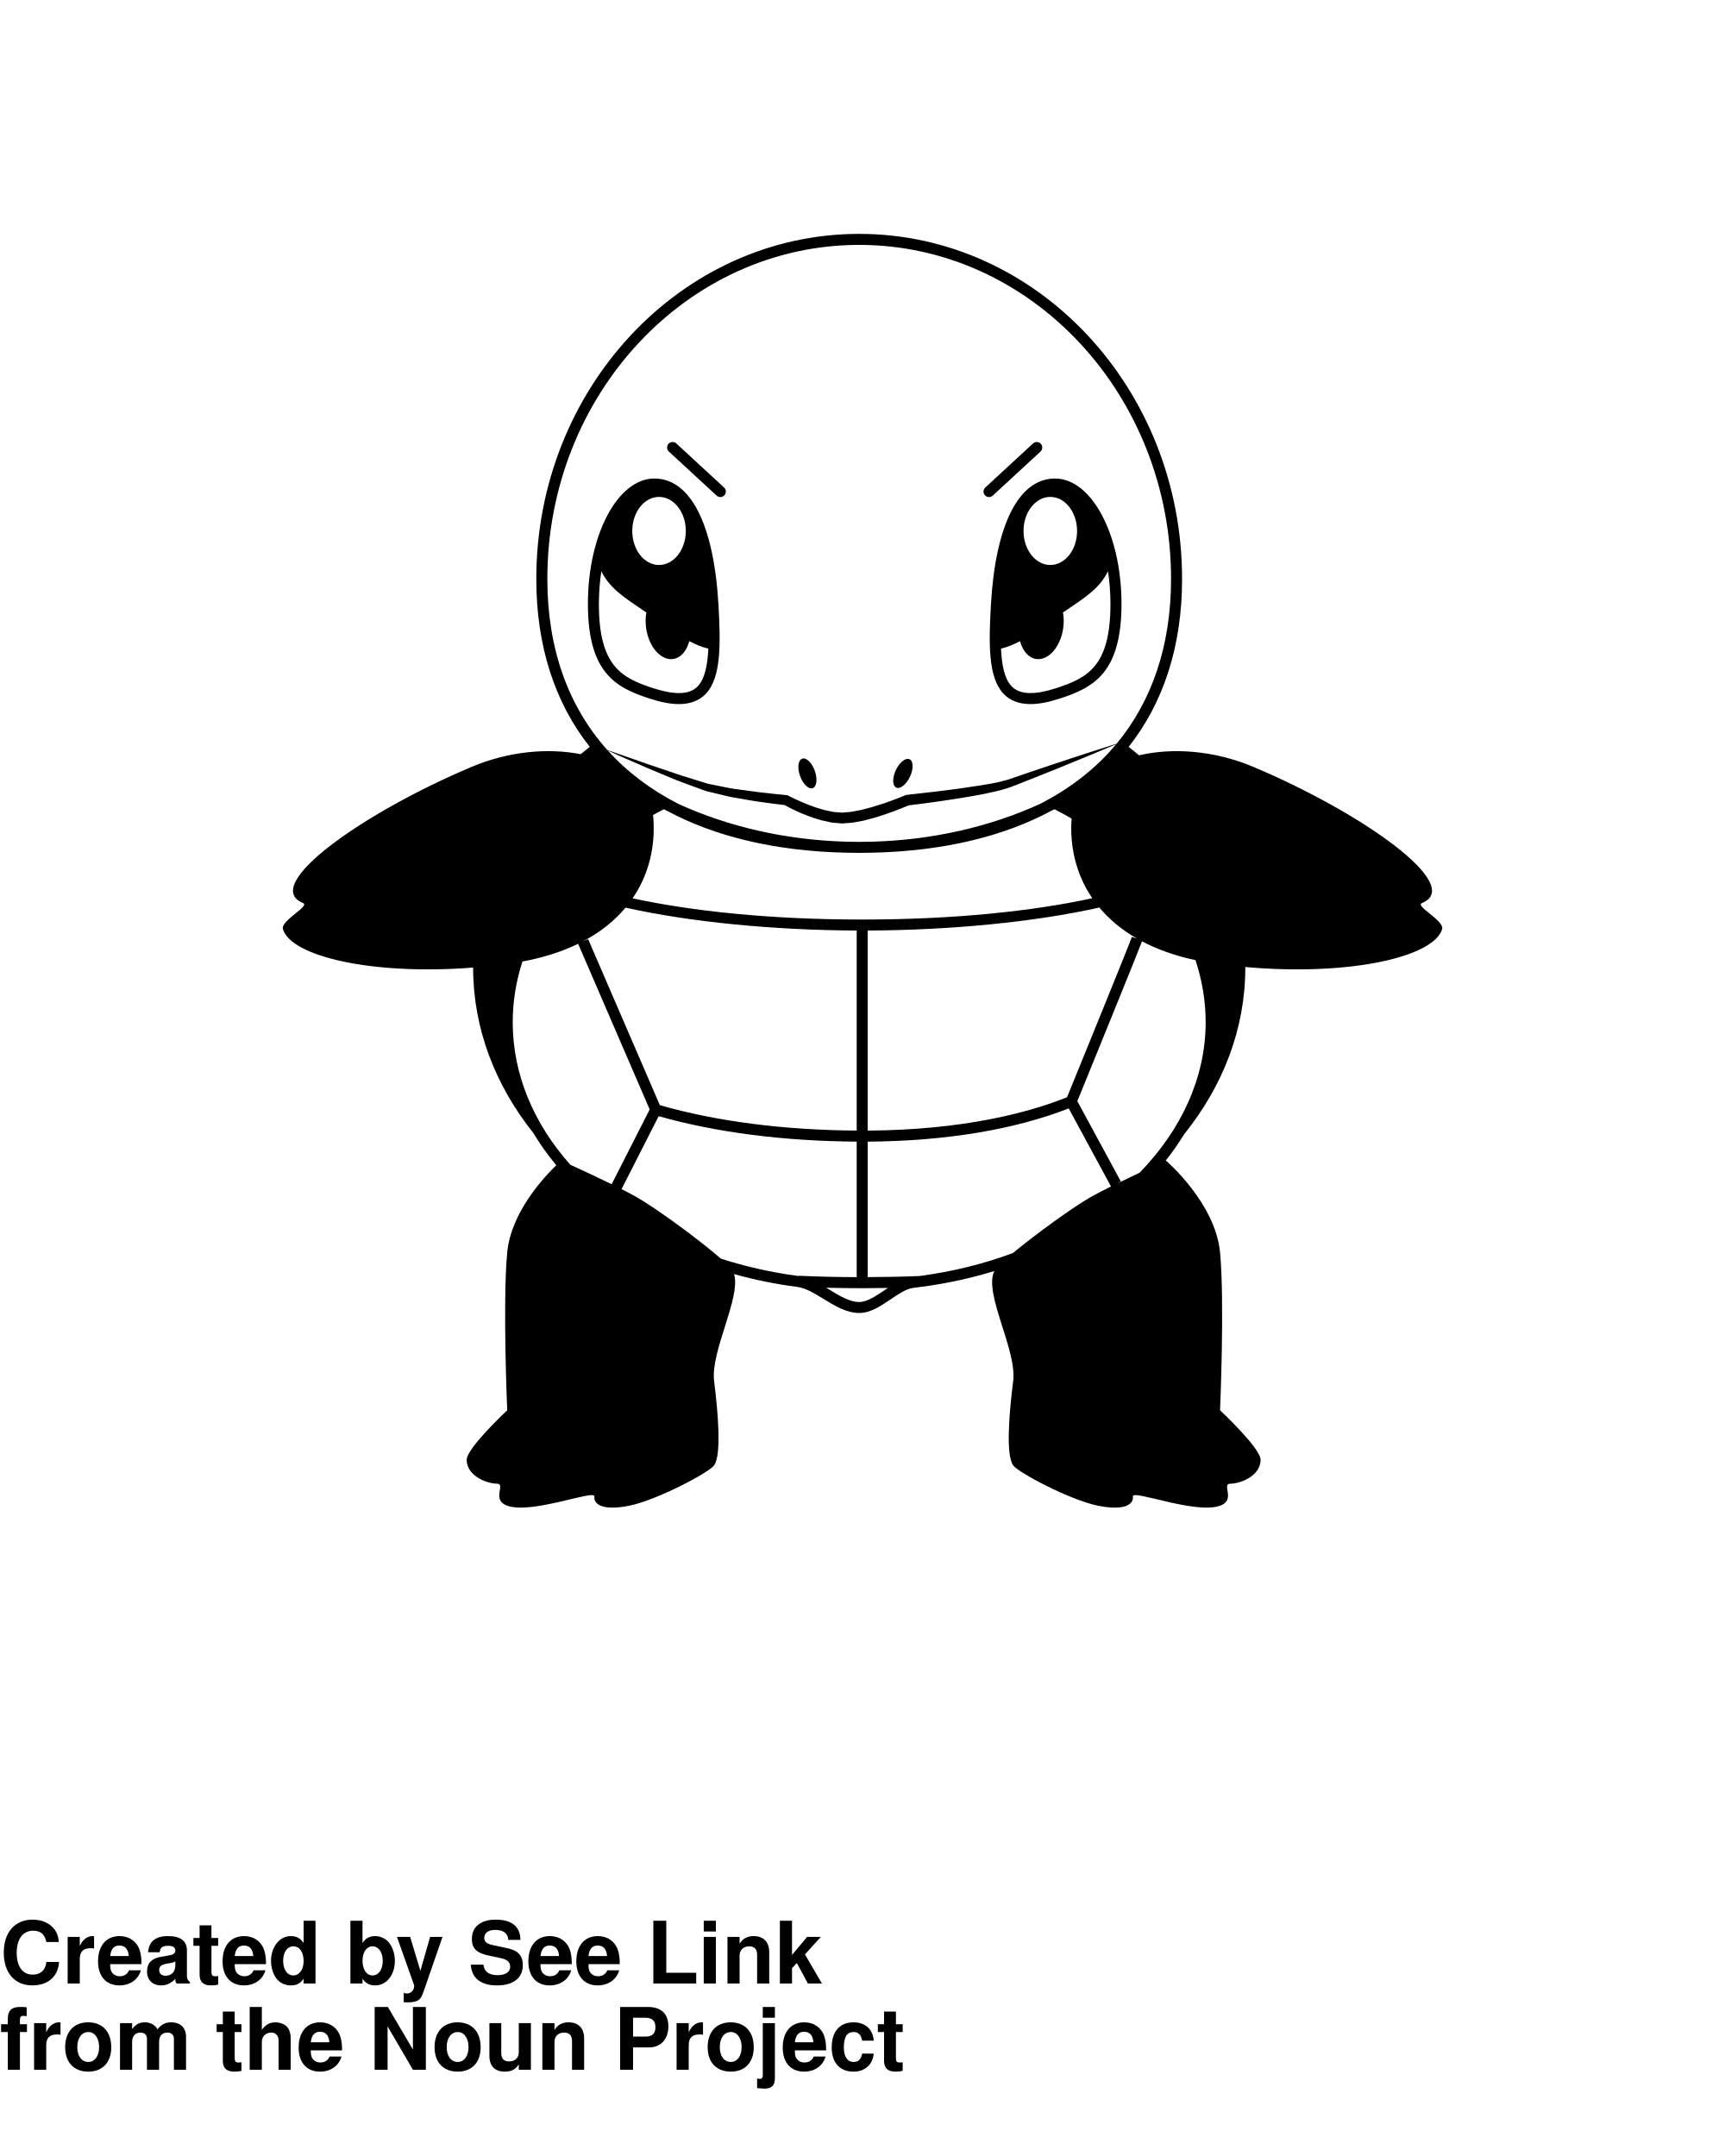
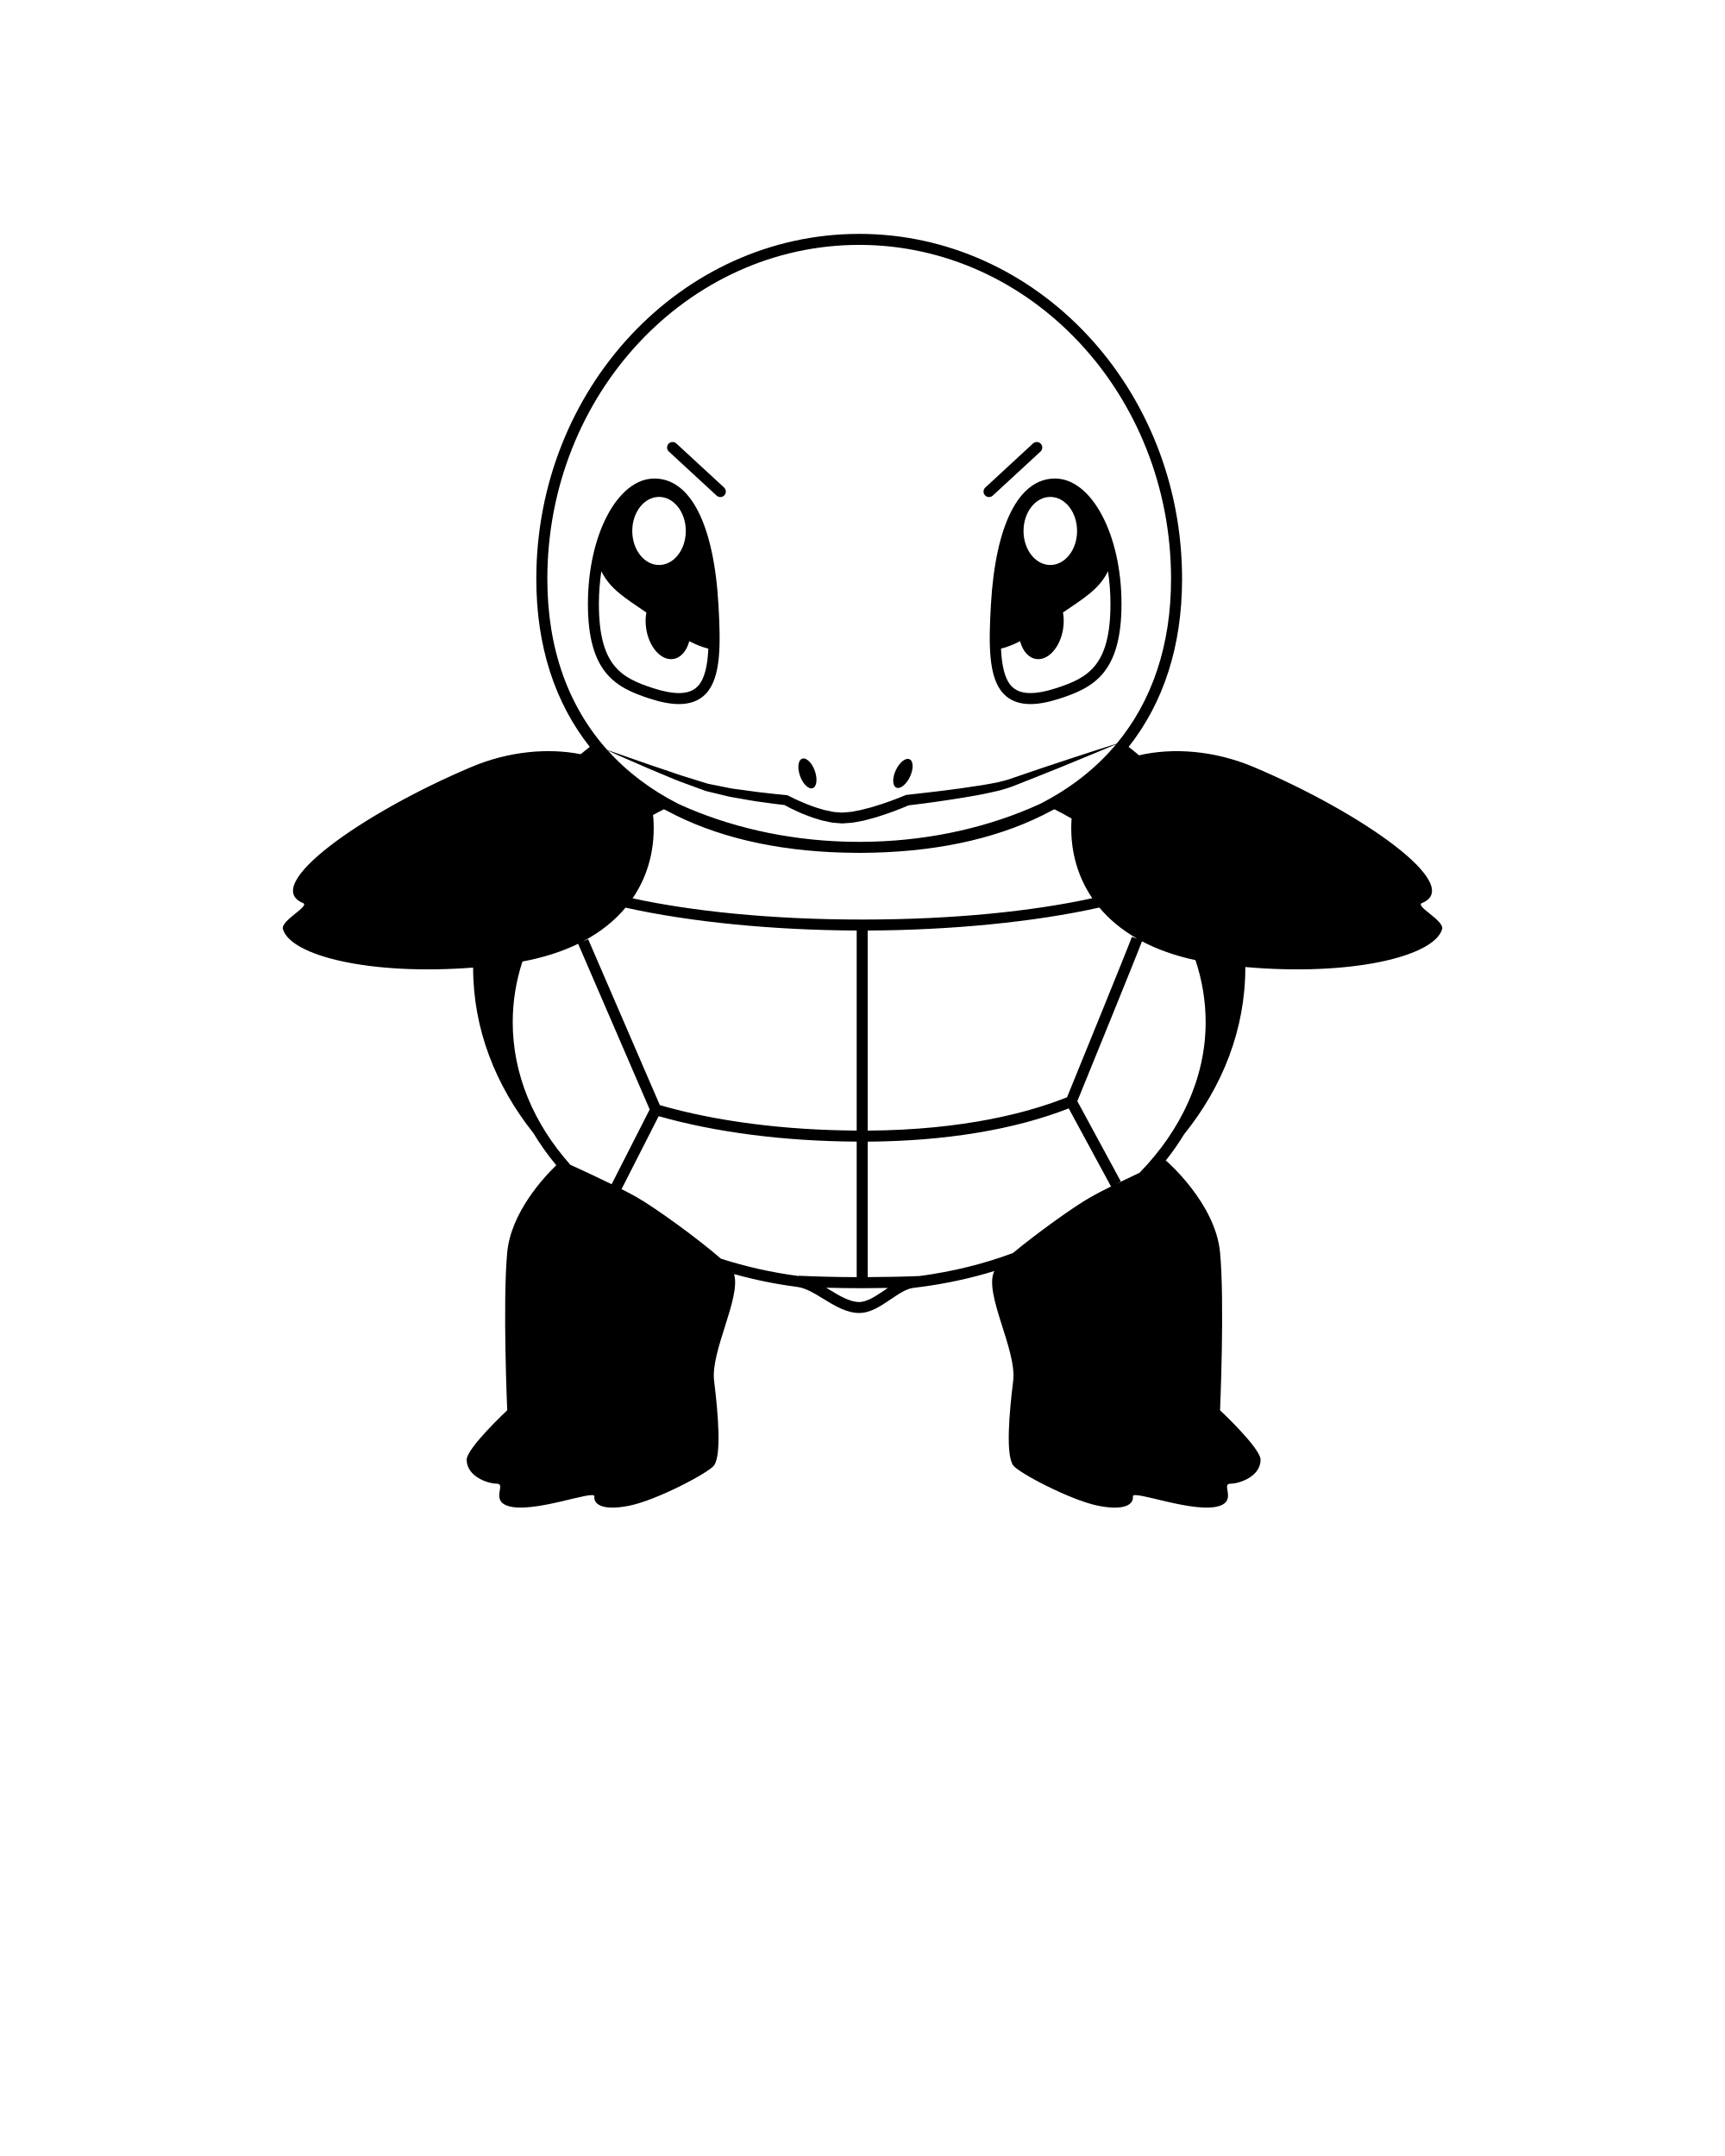
<svg xmlns="http://www.w3.org/2000/svg" version="1.1" x="0px" y="0px" viewBox="0 0 100 125" enable-background="new 0 0 100 100" xml:space="preserve">
  <ellipse transform="matrix(-0.4261 0.9047 -0.9047 -0.4261 115.213 16.5922)" cx="52.344" cy="44.84" rx="0.908" ry="0.452" />
  <ellipse transform="matrix(0.3385 0.941 -0.941 0.3385 73.1563 -14.3847)" cx="46.809" cy="44.839" rx="0.907" ry="0.453" />
  <path d="M57.444,35.069c-0.128,2.261-0.162,4.209,0.729,5.151c0.376,0.399,0.9,0.601,1.558,0.601c0.488,0,1.052-0.106,1.722-0.325  c1.948-0.636,3.561-1.488,3.561-5.487c0-4.006-1.729-7.265-3.854-7.265C59.062,27.744,57.708,30.414,57.444,35.069z M62.439,30.784  c0,1.09-0.695,1.973-1.552,1.973s-1.552-0.883-1.552-1.973s0.695-1.974,1.552-1.974S62.439,29.694,62.439,30.784z M61.254,39.889  c-1.291,0.421-2.145,0.394-2.617-0.107c-0.402-0.426-0.564-1.21-0.608-2.177c0.354-0.081,0.729-0.234,1.105-0.432  c0.147,0.56,0.484,0.965,0.926,1.033c0.703,0.108,1.407-0.678,1.571-1.756c0.051-0.331,0.045-0.651-0.009-0.938  c1.199-0.824,2.103-1.35,2.609-2.393c0.09,0.591,0.143,1.221,0.143,1.89C64.374,38.593,63.081,39.292,61.254,39.889z" />
  <path d="M57.335,28.819c0.077,0,0.154-0.028,0.216-0.085l2.768-2.554c0.129-0.12,0.137-0.322,0.018-0.451s-0.322-0.137-0.451-0.018  l-2.767,2.554c-0.13,0.12-0.138,0.322-0.019,0.451C57.162,28.785,57.248,28.819,57.335,28.819z" />
  <path d="M37.641,40.496c0.67,0.219,1.233,0.325,1.722,0.325l0,0c0.657,0,1.182-0.202,1.559-0.601c0.89-0.942,0.856-2.89,0.728-5.151  c-0.264-4.655-1.617-7.325-3.714-7.325c-2.125,0-3.854,3.259-3.854,7.265C34.08,39.007,35.693,39.859,37.641,40.496z M38.205,28.81  c0.856,0,1.552,0.884,1.552,1.974s-0.695,1.973-1.552,1.973s-1.552-0.883-1.552-1.973S37.349,28.81,38.205,28.81z M34.861,33.119  c0.507,1.042,1.41,1.569,2.609,2.393c-0.054,0.288-0.06,0.607-0.009,0.938c0.165,1.078,0.868,1.864,1.571,1.756  c0.441-0.068,0.778-0.473,0.926-1.033c0.376,0.197,0.751,0.351,1.105,0.432c-0.044,0.967-0.206,1.751-0.608,2.177  c-0.255,0.27-0.612,0.401-1.094,0.401l0,0c-0.415,0-0.927-0.099-1.523-0.293c-1.827-0.597-3.12-1.296-3.12-4.88  C34.719,34.34,34.771,33.71,34.861,33.119z" />
  <path d="M41.542,28.734c0.062,0.057,0.139,0.085,0.217,0.085c0.086,0,0.172-0.035,0.234-0.103c0.119-0.129,0.111-0.332-0.018-0.451  l-2.768-2.554c-0.129-0.119-0.332-0.111-0.451,0.018s-0.111,0.332,0.019,0.451L41.542,28.734z" />
  <path d="M82.436,52.355c2.477-1.011-3.416-5.206-9.758-7.885c-2.297-0.97-4.708-1.133-6.646-0.678  c-0.197-0.167-0.398-0.33-0.604-0.49c2.017-2.552,3.098-5.833,3.098-9.734c0-11.033-8.396-20.008-18.718-20.008  S31.09,22.535,31.09,33.567c0,3.903,1.082,7.185,3.101,9.736c-0.179,0.14-0.357,0.279-0.53,0.423  c-1.882-0.37-4.161-0.177-6.338,0.743c-6.342,2.68-12.235,6.875-9.759,7.885c0.438,0.178-1.31,1.016-1.162,1.516  c0.456,1.552,5.074,2.691,11.025,2.228c0,0.002,0,0.003,0,0.005c0,3.529,1.285,6.817,3.493,9.589  c0.388,0.646,0.831,1.27,1.328,1.866c-0.732,0.708-2.625,2.742-2.844,5.054c-0.272,2.874,0,9.152,0,9.152s-2.361,2.203-2.351,2.878  c0.015,0.968,1.227,1.379,1.759,1.379s-0.349,0.944,0.592,1.277c1.438,0.51,5.106-0.963,5.053-0.537  c-0.053,0.425,0.422,0.856,2.019,0.537c1.596-0.319,4.624-1.918,4.921-2.341c0.432-0.613,0.239-2.98,0-4.896  c-0.214-1.72,1.563-4.807,1.159-6.192c1.178,0.329,2.409,0.582,3.688,0.748c0.463,0.061,0.961,0.364,1.488,0.687  c0.66,0.403,1.342,0.82,2.076,0.82c0.655,0,1.254-0.405,1.833-0.797c0.464-0.314,0.903-0.611,1.303-0.657  c0.138-0.016,0.273-0.036,0.411-0.054c0.006,0,0.013,0,0.019-0.001v-0.001c1.47-0.192,2.9-0.502,4.269-0.923  c-0.638,1.28,1.315,4.573,1.092,6.371c-0.239,1.916-0.432,4.282-0.001,4.896c0.298,0.423,3.326,2.022,4.922,2.341  c1.597,0.319,2.071-0.112,2.018-0.537c-0.053-0.426,3.615,1.047,5.054,0.537c0.94-0.333,0.06-1.277,0.592-1.277  c0.531,0,1.744-0.412,1.758-1.379c0.011-0.675-2.35-2.878-2.35-2.878s0.272-6.279,0-9.152c-0.271-2.874-3.134-5.322-3.134-5.322  s-0.013,0.006-0.031,0.015c0.399-0.498,0.757-1.012,1.077-1.538c2.246-2.787,3.552-6.103,3.552-9.664  c0-0.013-0.002-0.025-0.002-0.038c6.137,0.543,10.945-0.61,11.411-2.195C83.745,53.371,81.998,52.533,82.436,52.355z M65.927,54.424  l-0.31-0.107c-0.182,0.525-3.319,8.22-3.76,9.3c-2.197,0.878-5.948,1.896-11.556,1.933v-11.6c4.798-0.02,9.645-0.487,13.43-1.333  C64.298,53.296,65.023,53.909,65.927,54.424z M63.229,69.403c-1.005,0.573-3.127,2.099-4.506,3.244  c-1.684,0.628-3.504,1.083-5.423,1.334c-0.986,0.041-1.991,0.059-2.998,0.063v-7.854c4.492-0.03,8.507-0.694,11.653-1.927  l2.451,4.526C63.955,69.012,63.538,69.227,63.229,69.403z M45.477,46.675c0.266,0.145,0.525,0.276,0.798,0.396  c0.144,0.064,0.287,0.129,0.438,0.183c0.149,0.054,0.294,0.117,0.447,0.164l0.459,0.141c0.156,0.038,0.316,0.07,0.475,0.104  c0.156,0.042,0.328,0.042,0.494,0.06l0.125,0.01l0.062,0.005l0.031,0.002l0.016,0.001l0.037-0.002l0.229-0.017  c0.156-0.015,0.302-0.013,0.47-0.05l0.489-0.09c0.156-0.036,0.307-0.081,0.461-0.121c0.152-0.038,0.304-0.084,0.452-0.133  c0.586-0.182,1.149-0.396,1.716-0.636c1.056-0.123,2.104-0.275,3.154-0.445c0.532-0.088,1.063-0.177,1.594-0.299  c0.266-0.06,0.529-0.111,0.8-0.2c0.275-0.075,0.525-0.173,0.772-0.272l1.496-0.594c0.499-0.197,0.997-0.398,1.493-0.604  c0.907-0.375,1.816-0.742,2.72-1.128c-1.172,1.404-2.656,2.563-4.42,3.462c-2.921,1.334-6.23,2.083-9.663,2.185  c-0.269,0.006-0.539,0.013-0.813,0.013s-0.544-0.006-0.813-0.013c-3.432-0.103-6.741-0.851-9.662-2.185  c-1.609-0.82-2.982-1.859-4.102-3.102c0.357,0.165,0.714,0.332,1.076,0.486l1.26,0.548l1.268,0.532  c0.213,0.085,0.422,0.178,0.639,0.255l0.649,0.239l0.65,0.239c0.06,0.02,0.098,0.039,0.175,0.06l0.166,0.04l0.334,0.08l0.667,0.161  c0.22,0.06,0.453,0.087,0.681,0.131c0.456,0.077,0.918,0.17,1.372,0.224C44.603,46.565,45.038,46.626,45.477,46.675z M49.982,53.313  c-5.321,0-9.874-0.486-13.31-1.23c0.968-1.415,1.322-3.054,1.203-4.656c-0.005-0.059-0.014-0.115-0.021-0.172  c0.207-0.114,0.416-0.227,0.63-0.335c0.053,0.026,0.107,0.05,0.161,0.076c2.773,1.499,6.252,2.34,10.331,2.44  c0.275,0.008,0.553,0.013,0.831,0.013s0.556-0.005,0.832-0.013c4.079-0.101,7.558-0.942,10.332-2.441  c0.053-0.025,0.106-0.049,0.159-0.075c0.339,0.172,0.67,0.352,0.991,0.538c-0.112,1.59,0.242,3.215,1.2,4.619  C59.884,52.825,55.32,53.313,49.982,53.313z M33.063,67.531c-2.118-2.38-3.34-5.229-3.34-8.269c0-1.199,0.193-2.377,0.563-3.515  c1.244-0.233,2.317-0.583,3.229-1.028l4.148,9.605l-2.205,4.333C34.589,68.232,33.638,67.793,33.063,67.531z M38.251,64.073  l-4.156-9.624l-0.313,0.135c1.037-0.544,1.856-1.213,2.481-1.961c3.781,0.842,8.615,1.307,13.4,1.327v11.598  C45.469,65.523,41.532,65.018,38.251,64.073z M49.808,14.198c9.969,0,18.079,8.689,18.079,19.37c0,3.85-1.101,7.072-3.155,9.549  c-0.949,0.295-1.893,0.61-2.838,0.917c-0.511,0.165-1.02,0.335-1.527,0.508l-1.523,0.518l-0.38,0.132  c-0.126,0.043-0.25,0.066-0.374,0.101c-0.242,0.071-0.507,0.112-0.767,0.161c-0.258,0.051-0.522,0.089-0.786,0.127  c-0.263,0.041-0.525,0.083-0.791,0.118c-1.057,0.15-2.122,0.265-3.183,0.387l-0.045,0.005l-0.045,0.019  c-0.551,0.23-1.126,0.443-1.701,0.616c-0.143,0.047-0.287,0.089-0.433,0.124l-0.433,0.111l-0.417,0.082  c-0.132,0.035-0.296,0.036-0.446,0.052l-0.229,0.019l-0.189-0.016c-0.14-0.016-0.279-0.009-0.421-0.048l-0.427-0.09l-0.424-0.127  c-0.142-0.042-0.28-0.101-0.42-0.15c-0.141-0.048-0.277-0.11-0.416-0.167c-0.275-0.113-0.551-0.246-0.808-0.379l-0.061-0.031  L45.594,46.1c-0.451-0.04-0.903-0.093-1.356-0.144c-0.455-0.045-0.893-0.122-1.342-0.176c-0.224-0.034-0.447-0.05-0.671-0.102  l-0.673-0.135l-0.337-0.068l-0.168-0.034c-0.034-0.007-0.103-0.032-0.152-0.046l-0.649-0.201l-0.65-0.201  c-0.218-0.064-0.432-0.147-0.648-0.22l-1.299-0.438l-2.443-0.852c-2.259-2.522-3.476-5.872-3.476-9.916  C31.729,22.887,39.839,14.198,49.808,14.198z M41.793,72.975c-1.332-1.161-3.788-2.942-4.893-3.572  c-0.237-0.135-0.537-0.293-0.868-0.46l2.152-4.23c3.316,0.942,7.27,1.45,11.479,1.475v7.858c-1.132-0.004-2.262-0.03-3.365-0.081  v0.017C44.718,73.774,43.211,73.431,41.793,72.975z M51.282,74.8c-0.499,0.338-1.016,0.688-1.475,0.688  c-0.554,0-1.158-0.37-1.743-0.727c-0.057-0.034-0.112-0.068-0.169-0.102c0.693,0.018,1.39,0.028,2.087,0.028  c0.497,0,0.994-0.006,1.49-0.015C51.409,74.714,51.346,74.757,51.282,74.8z M64.695,68.646l0.279-0.151l-2.52-4.652  c0.463-1.137,3.442-8.442,3.747-9.267c0.874,0.461,1.903,0.834,3.102,1.091c0.387,1.163,0.59,2.369,0.59,3.596  c0,3.219-1.419,6.25-3.831,8.731C65.628,68.197,65.153,68.422,64.695,68.646z" />
-   <text x="0" y="115" fill="#000000" font-size="5px" font-weight="bold" font-family="'Helvetica Neue', Helvetica, Arial-Unicode, Arial, Sans-serif">Created by See Link</text>
-   <text x="0" y="120" fill="#000000" font-size="5px" font-weight="bold" font-family="'Helvetica Neue', Helvetica, Arial-Unicode, Arial, Sans-serif">from the Noun Project</text>
</svg>
